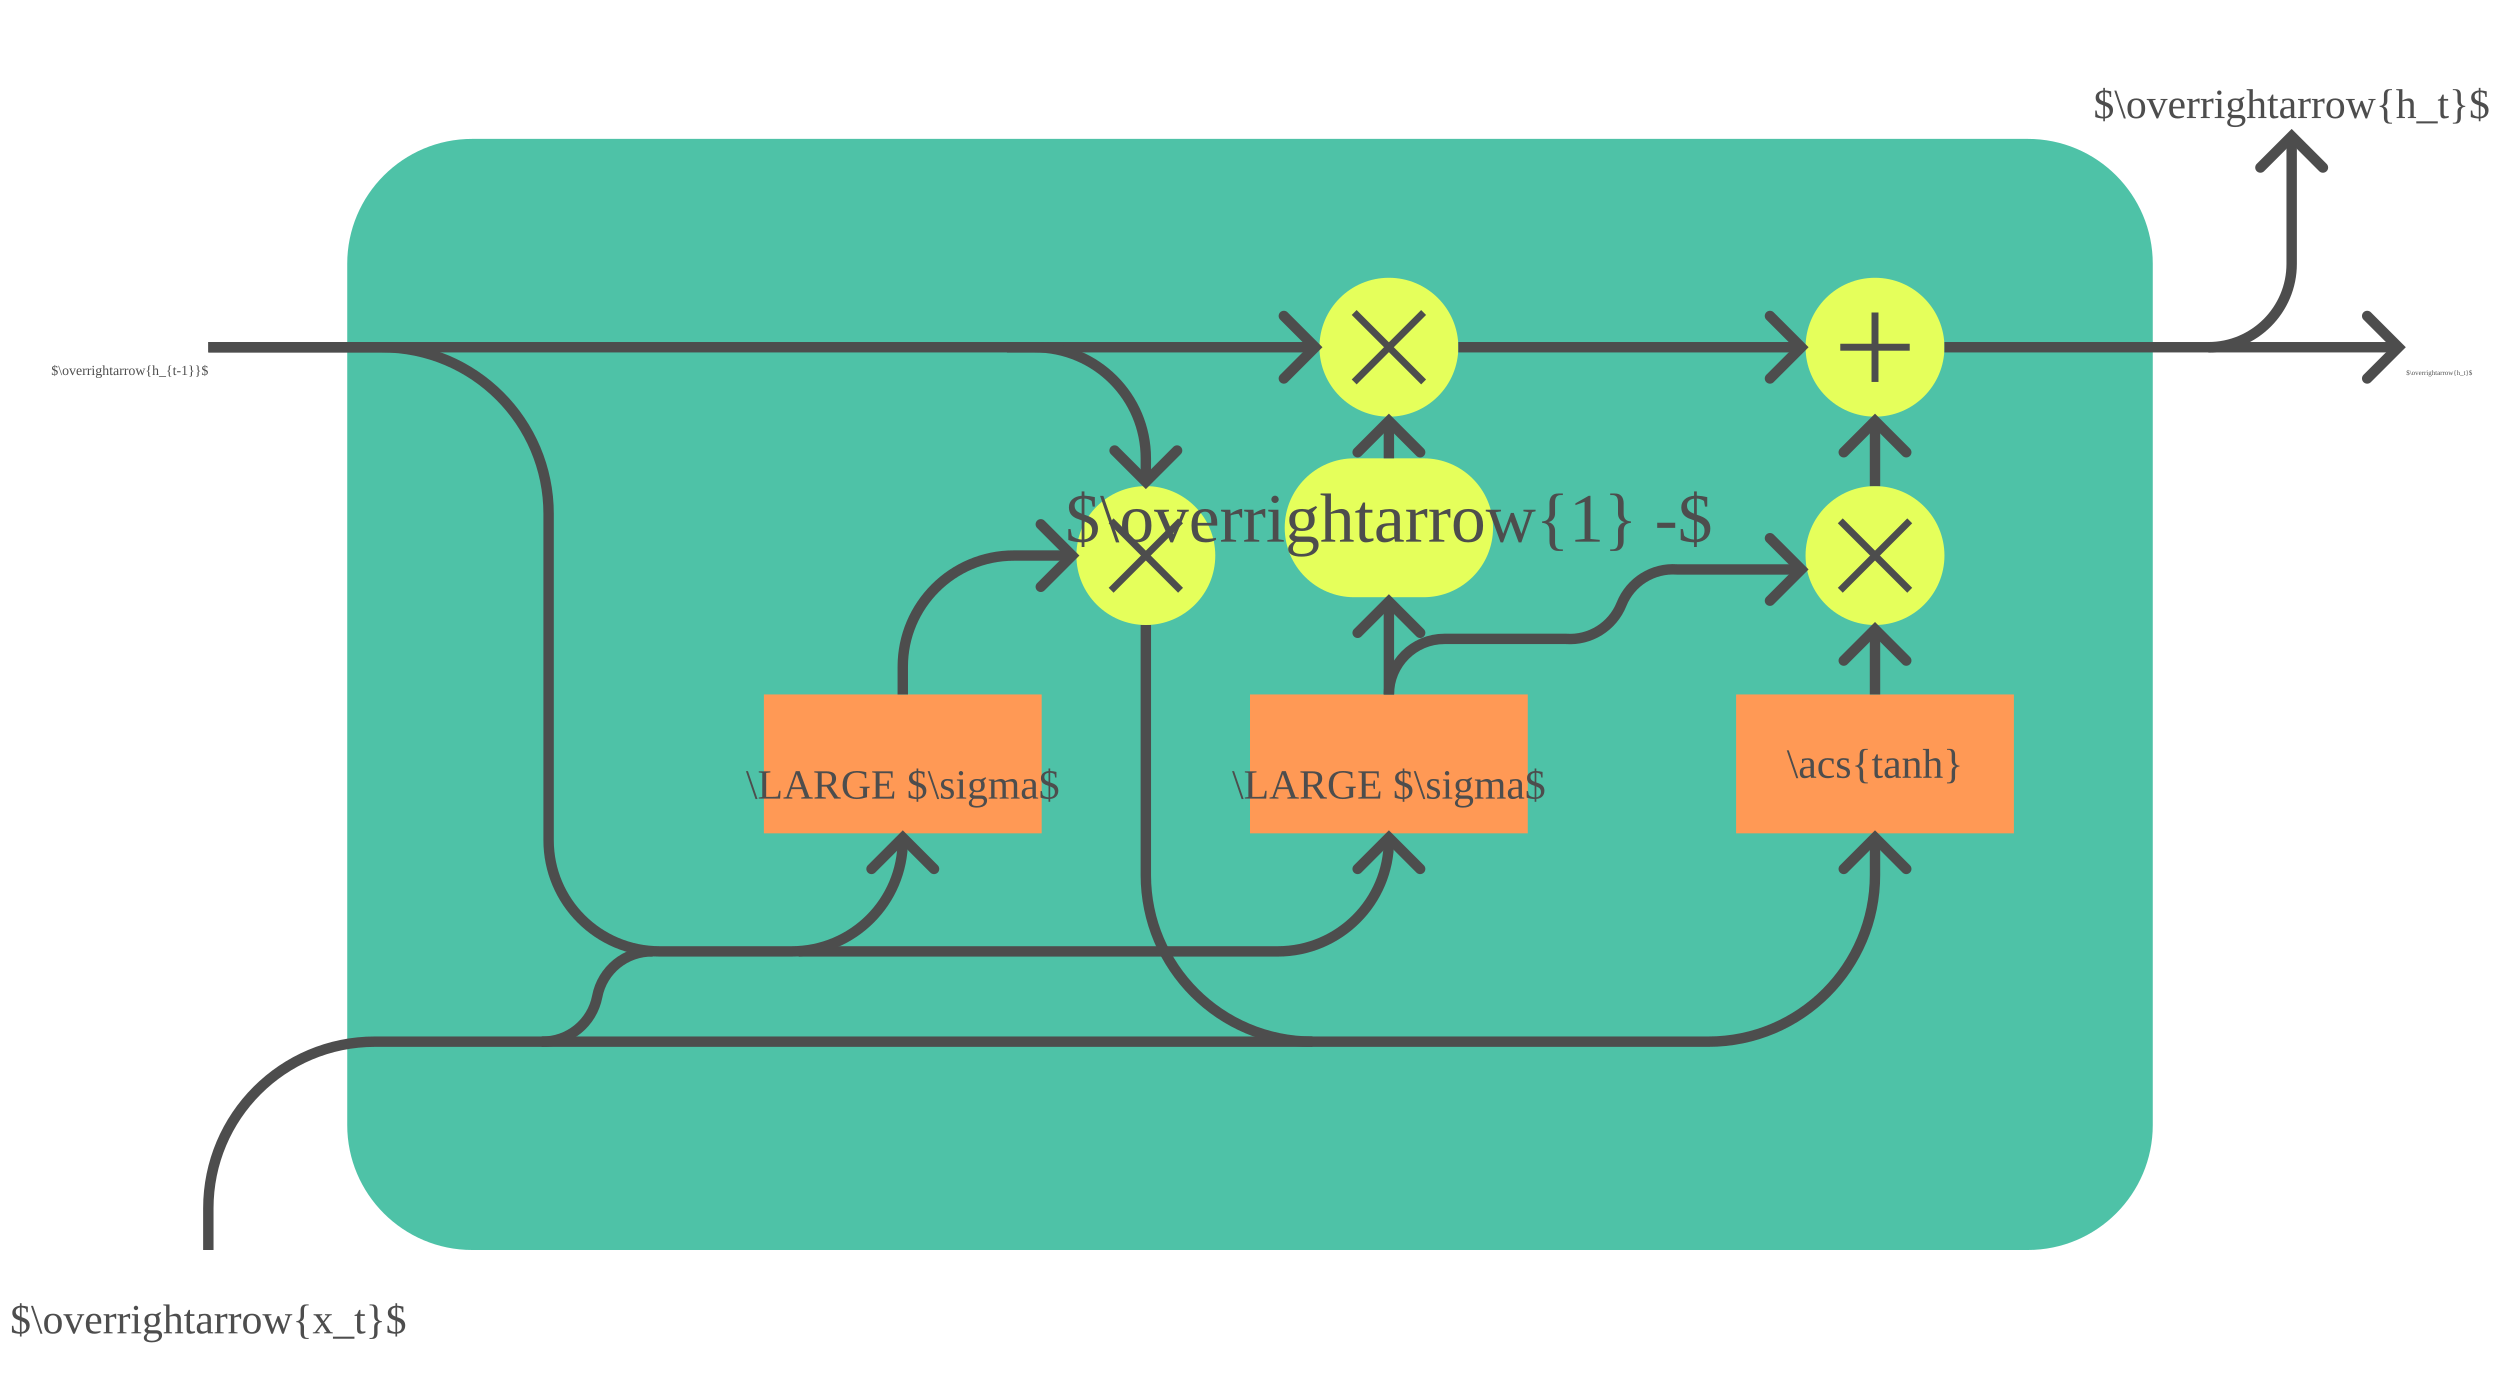
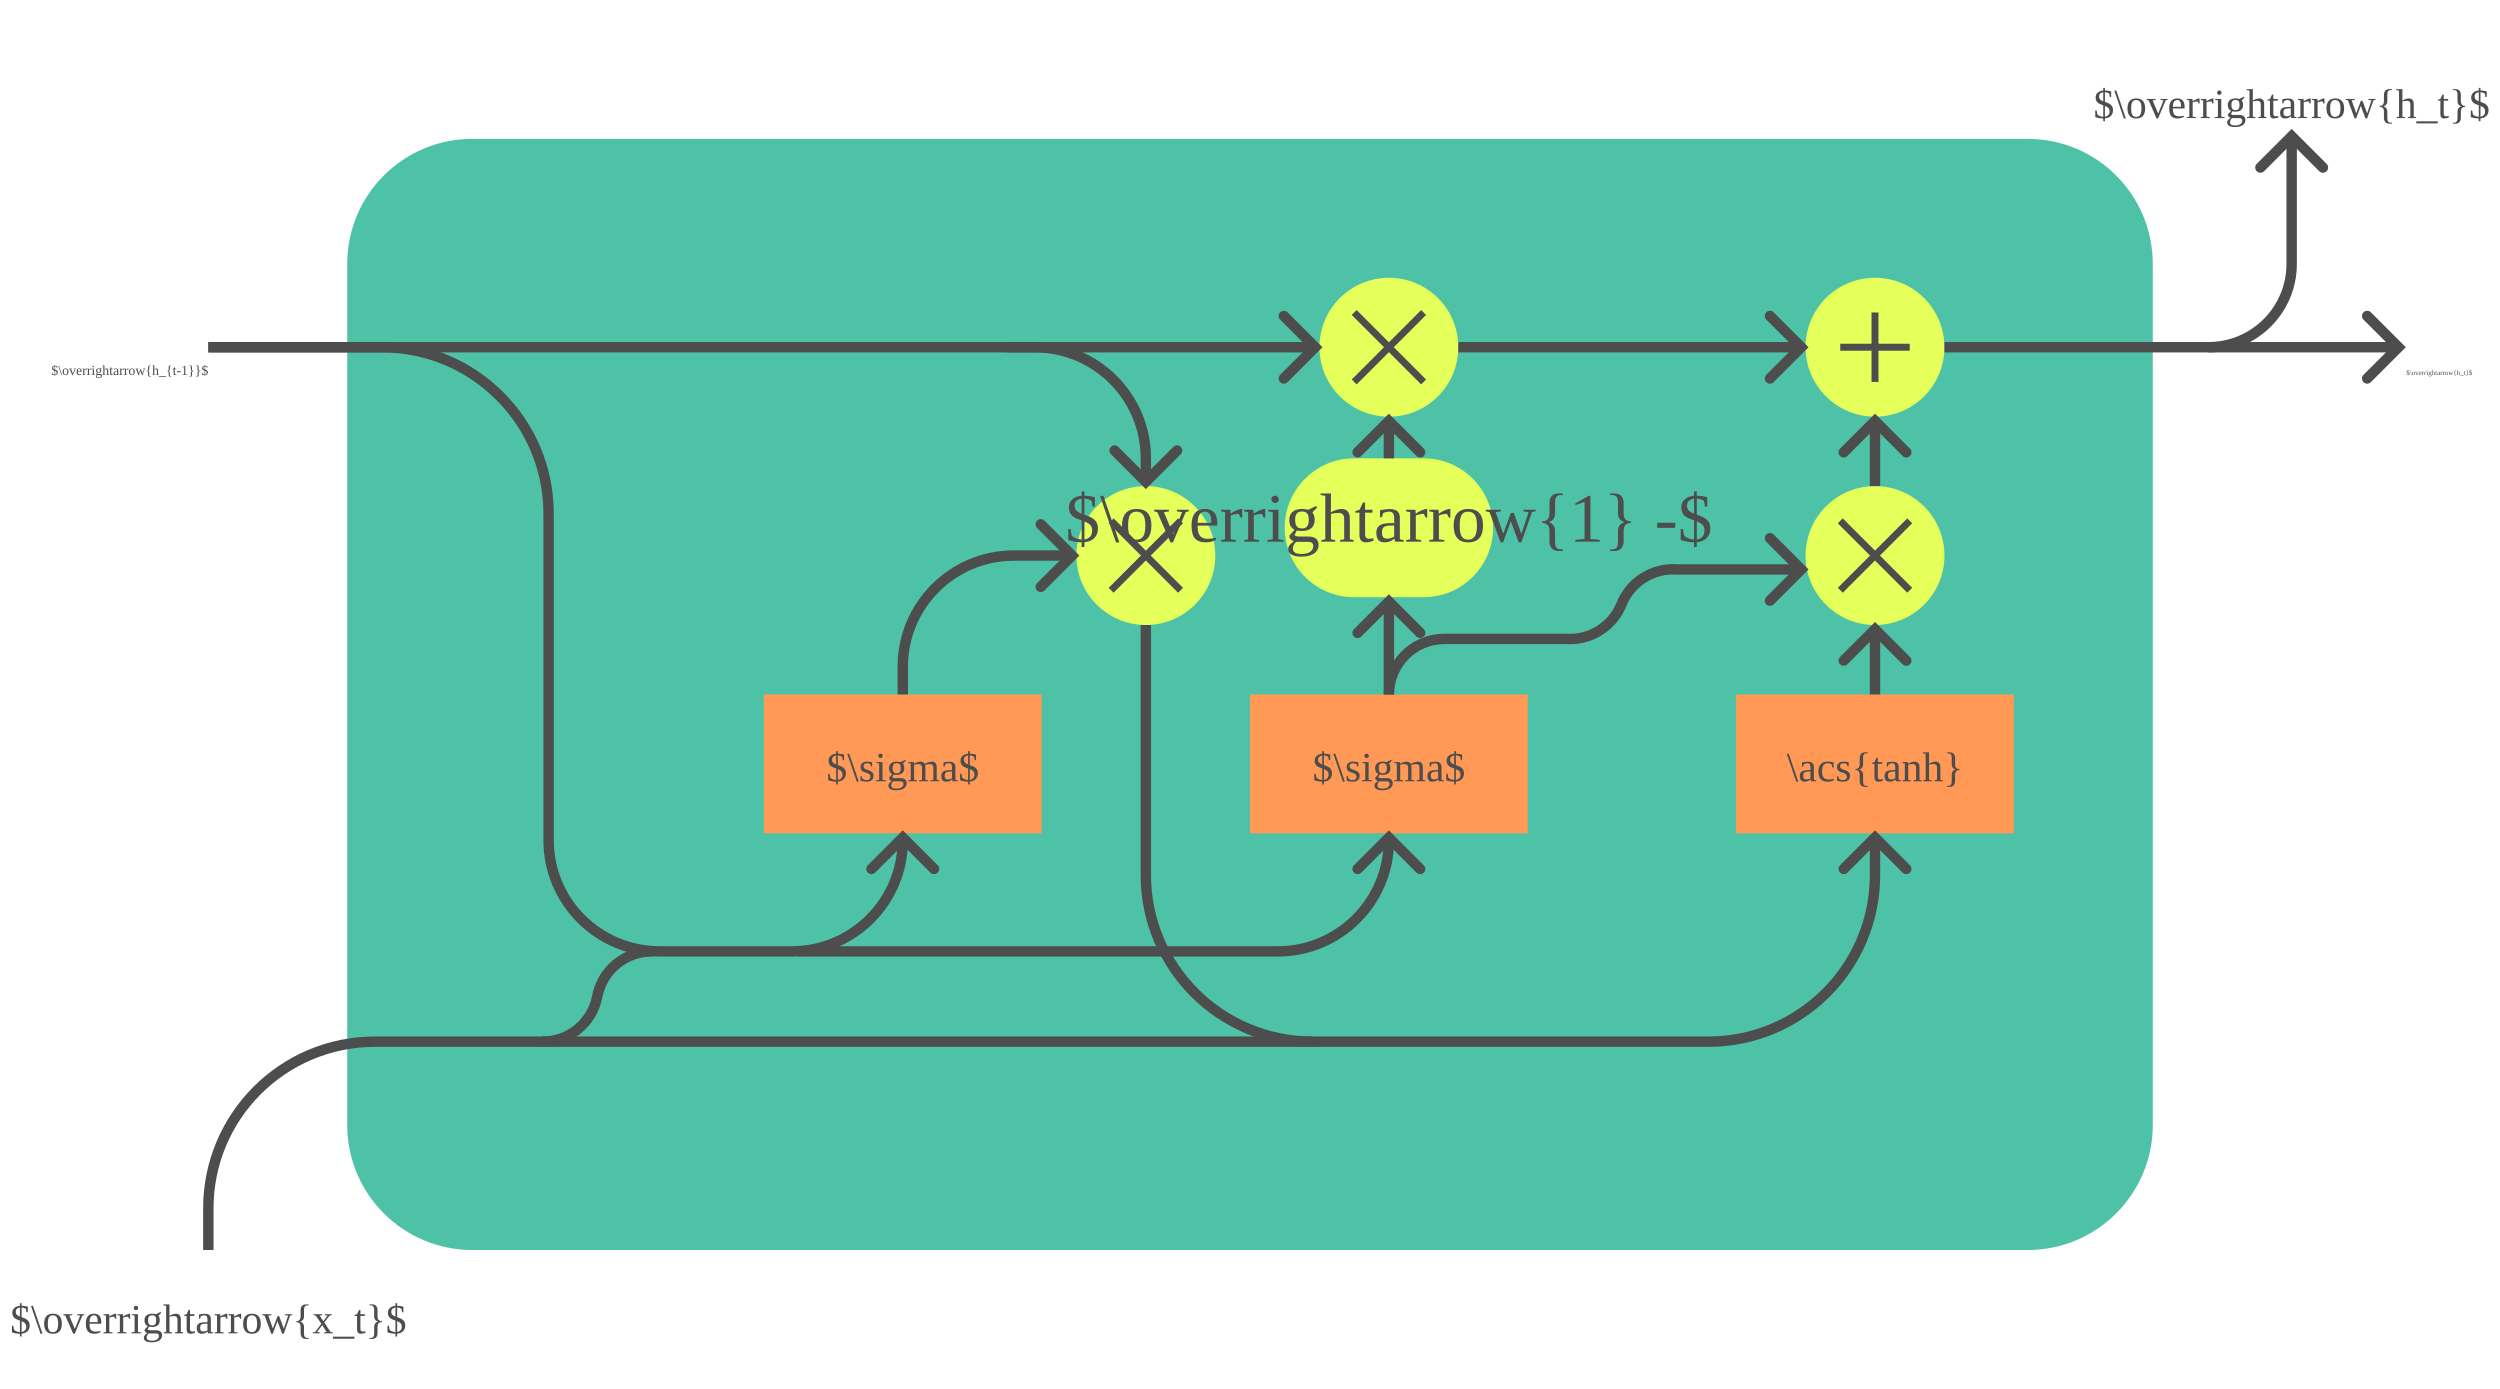
<svg xmlns="http://www.w3.org/2000/svg" width="720" height="400" viewBox="0 0 720 400" version="1.1" id="svg8" xml:space="preserve">
  <defs id="defs2">
    <marker style="overflow:visible" id="arrow" refX="0" refY="0" orient="auto-start-reverse" markerWidth="4.207" markerHeight="7" viewBox="0 0 4.207 7" preserveAspectRatio="xMidYMid">
      <path style="fill:none;stroke:context-stroke;stroke-width:1;stroke-linecap:round" d="M 3,-3 0,0 3,3" id="arrow3" transform="rotate(180,0.125,0)" />
    </marker>
  </defs>
  <g id="cell">
    <rect id="background" width="520" height="320" x="100" y="40" ry="36" fill="#4ec2a7" rx="36" />
    <g id="pointwise">
      <circle id="mult1" cx="400" cy="100" r="20" stroke="none" fill="#e5ff5b" />
      <circle id="mult2" cx="540" cy="160" r="20" stroke="none" fill="#e5ff5b" />
      <circle id="mult3" cx="330" cy="160" r="20" stroke="none" fill="#e5ff5b" />
      <circle id="add" cx="540" cy="100" r="20" stroke="none" fill="#e5ff5b" />
      <rect y="132" x="370" height="40" width="60" id="tanh2" ry="20" fill="#e5ff5b" rx="20" />
      <text x="400" y="156" id="textTanhPointwise" fill="#4d4d4d" stroke="none" font-size="20px" text-anchor="middle">$\overrightarrow{1} -$</text>
      <g id="plusSign">
        <line x1="540" x2="540" y1="110" y2="90" stroke-width="2" stroke="#4d4d4d" id="plus1" />
        <line x1="550" x2="530" y1="100" y2="100" stroke-width="2" stroke="#4d4d4d" id="plus2" />
      </g>
      <g id="multSign1">
        <line x1="390" x2="410" y1="110" y2="90" stroke-width="2" stroke="#4d4d4d" id="line1773" />
        <line x1="410" x2="390" y1="110" y2="90" stroke-width="2" stroke="#4d4d4d" id="line1771" />
      </g>
      <g id="multSign3">
        <line x1="320" x2="340" y1="170" y2="150" stroke-width="2" stroke="#4d4d4d" id="mult2-9" />
        <line x1="340" x2="320" y1="170" y2="150" stroke-width="2" stroke="#4d4d4d" id="mult1-3" />
      </g>
      <g id="multSign2">
        <line x1="550" x2="530" y1="170" y2="150" stroke-width="2" stroke="#4d4d4d" id="mult2-0" />
        <line x1="550" x2="530" y1="150" y2="170" stroke-width="2" stroke="#4d4d4d" id="mult1-6" />
      </g>
    </g>
    <g id="NN">
      <rect id="sigmNN1" width="80" height="40" x="360" y="200" fill="#ff9955" stroke="none" />
      <rect id="tanhNN0" width="80" height="40" x="500" y="200" fill="#ff9955" stroke="none" />
      <rect id="sigmNN0" width="80" height="40" x="220" y="200" fill="#ff9955" stroke="none" />
-       <text x="540" y="224" id="textTanh" fill="#4d4d4d" stroke="none" font-size="12" text-anchor="middle">\acs{tanh}</text>
-       <text x="260" y="230" id="textSig0" fill="#4d4d4d" stroke="none" font-size="12" text-anchor="middle">\LARGE $\sigma$</text>
-       <text x="400" y="230" id="textSig1" fill="#4d4d4d" stroke="none" font-size="12" text-anchor="middle">\LARGE $\sigma$</text>
+       <text x="540" y="225" id="textTanh" fill="#4d4d4d" stroke="none" font-size="12" text-anchor="middle">\acs{tanh}</text>
+       <text x="260" y="225" id="textSig0" fill="#4d4d4d" stroke="none" font-size="12" text-anchor="middle">$\sigma$</text>
+       <text x="400" y="225" id="textSig1" fill="#4d4d4d" stroke="none" font-size="12" text-anchor="middle">$\sigma$</text>
    </g>
    <path d="m 60,360 v -12 a 48,48 0 0 1 48,-48 h 384 a 48,48 0 0 0 48,-48 v -10" id="path11" fill="none" stroke="#4d4d4d" stroke-width="3" marker-end="url(#arrow)" />
    <path d="m 60,100 h 50 a 48,48 0 0 1 48,48 v 94 a 32,32 0 0 0 32,32 h 6 32 a 32,32 0 0 0 32,-32" id="path8" fill="none" stroke="#4d4d4d" stroke-width="3" marker-end="url(#arrow)" />
    <line x1="60" x2="378" y1="100" y2="100" stroke-width="3" stroke="#4d4d4d" id="line1" marker-end="url(#arrow)" />
    <path d="m 260,200 v -8 a 32,32 0 0 1 32,-32 h 16" id="path9" fill="none" stroke="#4d4d4d" stroke-width="3" marker-end="url(#arrow)" />
    <path d="m 290,100 h 8 a 32,32 0 0 1 32,32 v 6" id="path10" fill="none" stroke="#4d4d4d" stroke-width="3" marker-end="url(#arrow)" />
    <path d="m 330,180 v 72 a 48,48 0 0 0 48,48" id="path12" fill="none" stroke="#4d4d4d" stroke-width="3" />
    <path d="m 230,274 h 138 a 32,32 0 0 0 32,-32" id="path13" fill="none" stroke="#4d4d4d" stroke-width="3" marker-end="url(#arrow)" />
    <path d="m 400,200 v -26" id="path15" fill="none" stroke="#4d4d4d" stroke-width="3" marker-end="url(#arrow)" />
    <path d="m 400,200 a 16,16 0 0 1 16,-16 h 35 a 16,16 0 0 0 16,-10 a 16,16 0 0 1 16,-10 h 35" id="path16" fill="none" stroke="#4d4d4d" stroke-width="3" marker-end="url(#arrow)" />
    <path d="m 400,132 v -10" id="path17" fill="none" stroke="#4d4d4d" stroke-width="3" marker-end="url(#arrow)" />
    <path d="m 540,200 v -18" id="path18" fill="none" stroke="#4d4d4d" stroke-width="3" marker-end="url(#arrow)" />
    <path d="m 540,140 v -18" id="path19" fill="none" stroke="#4d4d4d" stroke-width="3" marker-end="url(#arrow)" />
    <path d="m 420,100 h 98" id="path20" fill="none" stroke="#4d4d4d" stroke-width="3" marker-end="url(#arrow)" />
    <line x1="560" x2="690" y1="100" y2="100" stroke-width="3" stroke="#4d4d4d" id="line14" marker-end="url(#arrow)" />
    <path id="path14" d="m 636,100 a 24,24 0 0 0 24,-24 V 40" fill="none" stroke="#4d4d4d" stroke-width="3" marker-end="url(#arrow)" />
    <path d="m 156,300 a 16,16 0 0 0 16,-13 16,16 0 0 1 16,-13" id="path9-7" fill="none" stroke="#4d4d4d" stroke-width="3" />
  </g>
  <g id="calque" style="display:inline">
    <text id="text1982" y="34" x="660" font-size="12" fill="#4d4d4d" text-anchor="middle">$\overrightarrow{h_t}$</text>
    <text id="text1994" y="108" x="693" font-size="2" fill="#4d4d4d">$\overrightarrow{h_t}$</text>
    <text x="60" y="384" id="text2002" font-size="12" fill="#4d4d4d" text-anchor="middle">$\overrightarrow{x_t}$</text>
    <text x="60" y="108" id="text2058" fill="#4d4d4d" font-size="4" text-anchor="end">$\overrightarrow{h_{t-1}}$</text>
  </g>
</svg>
